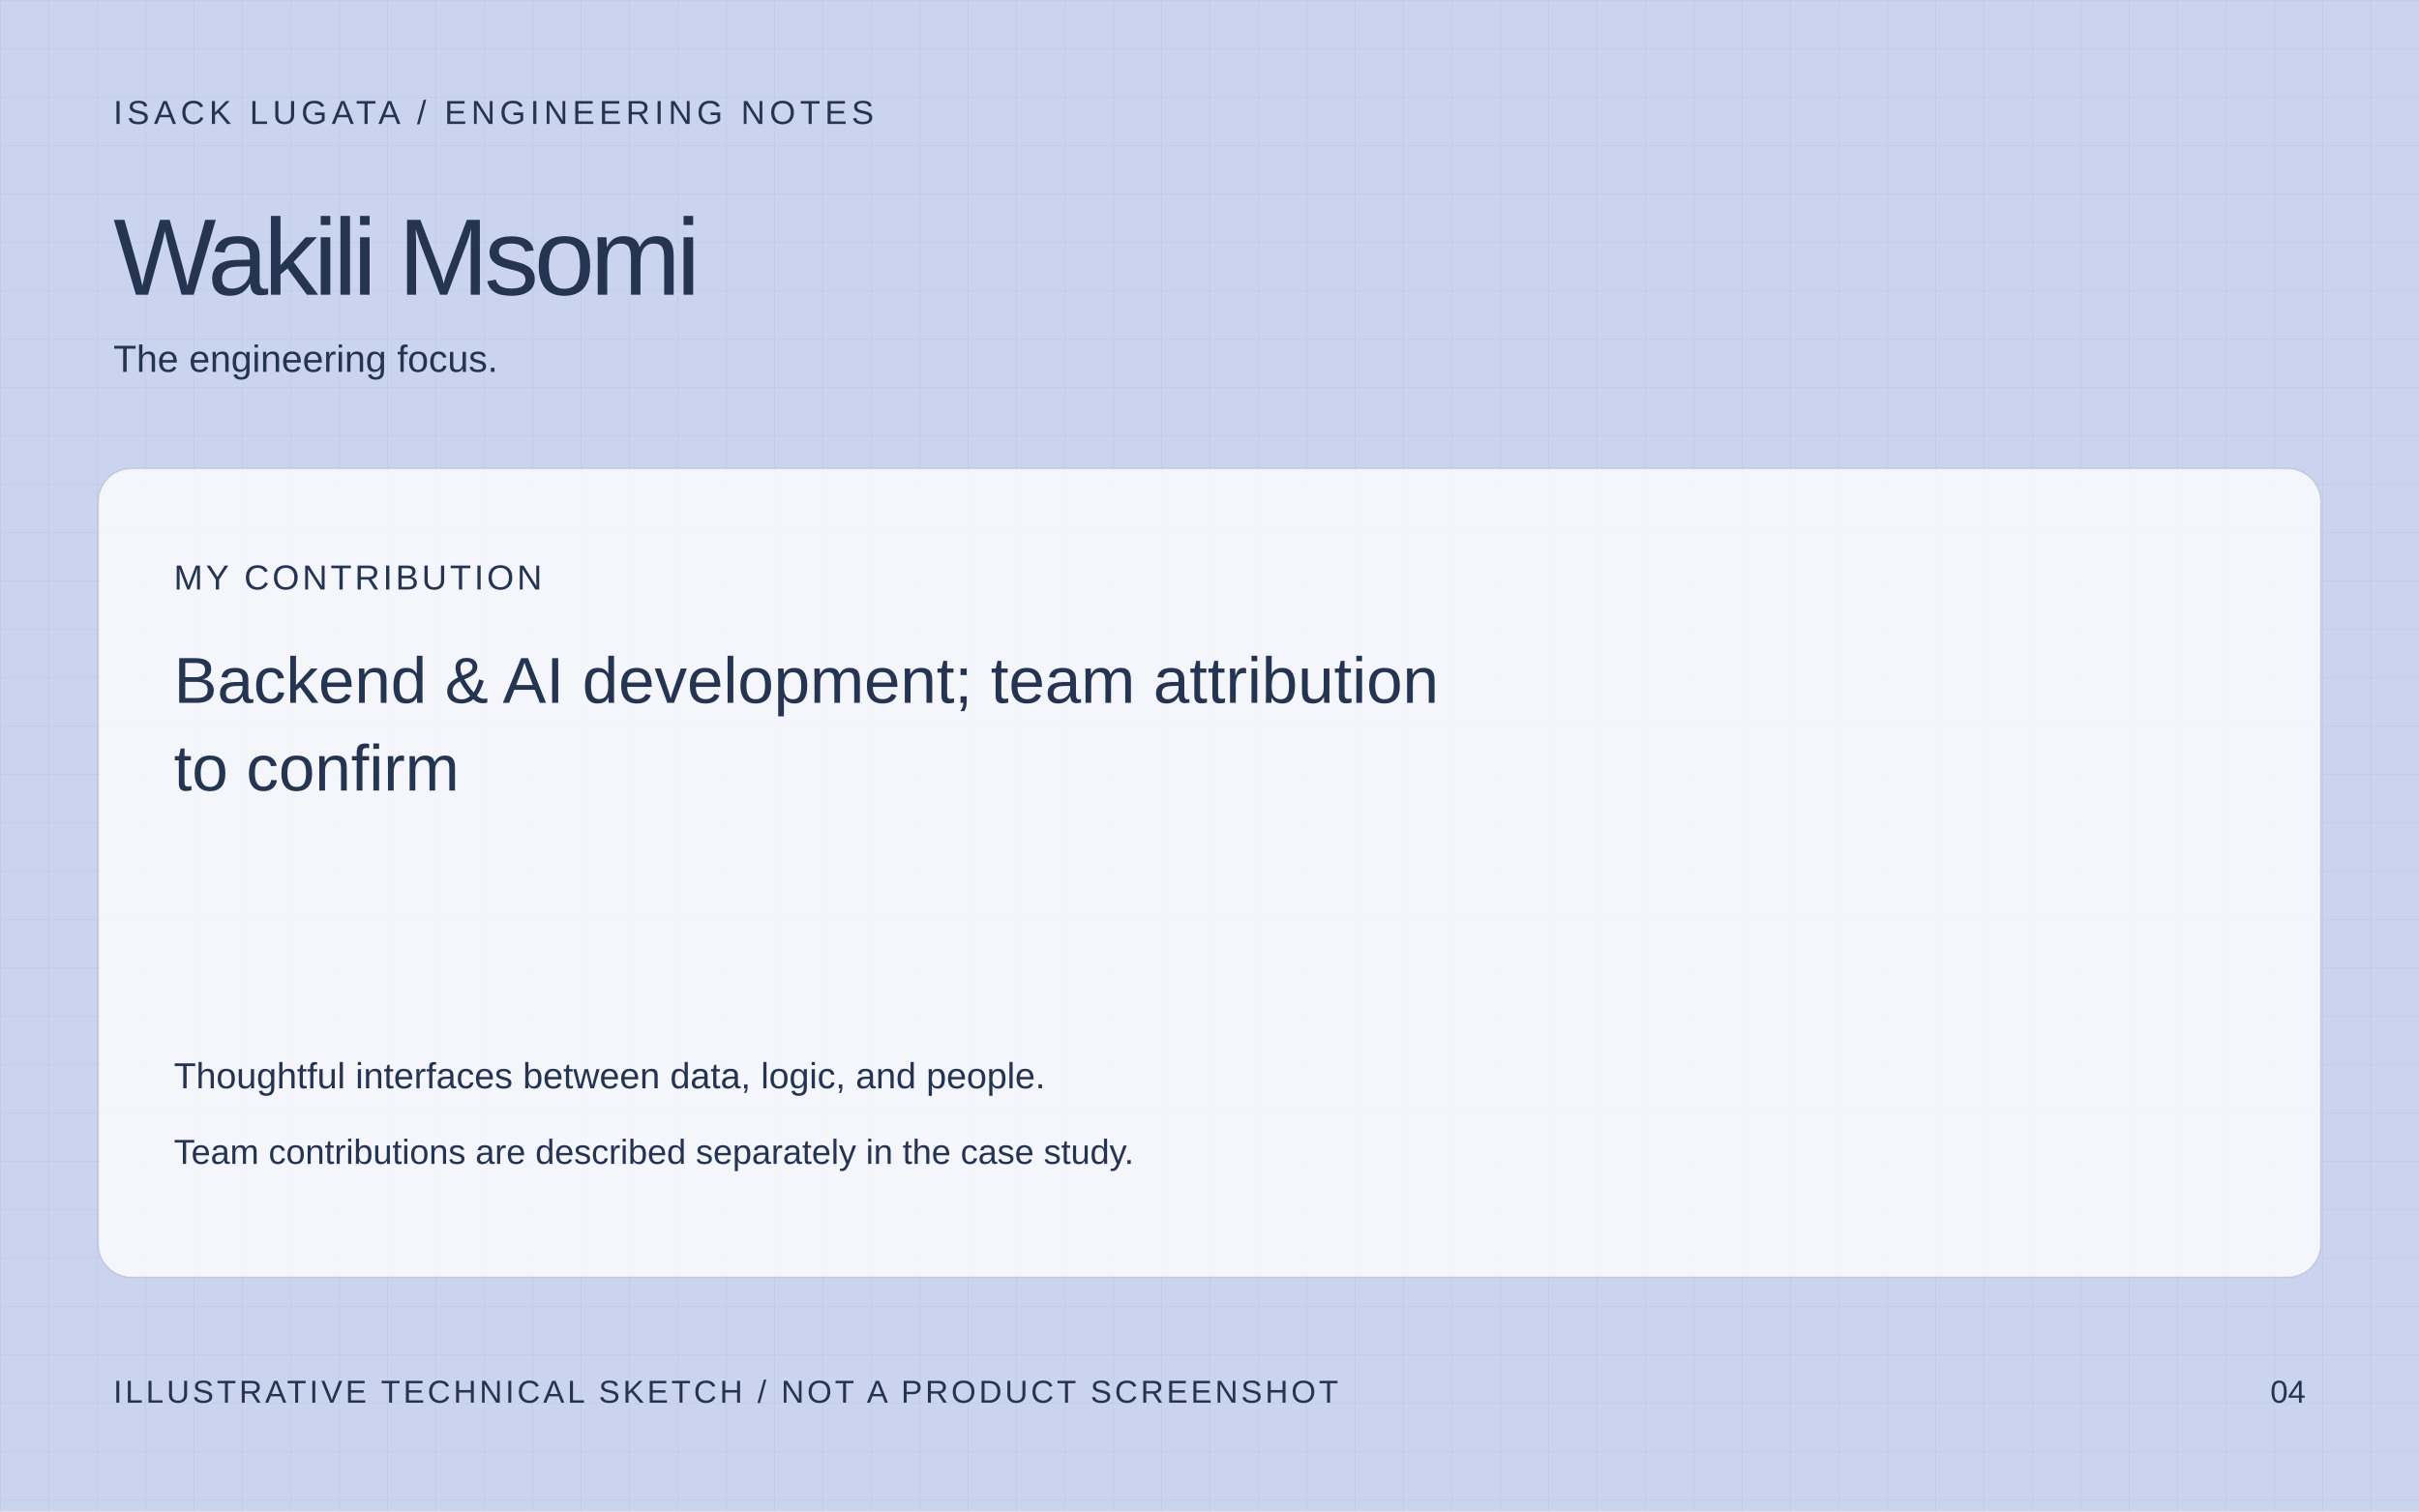
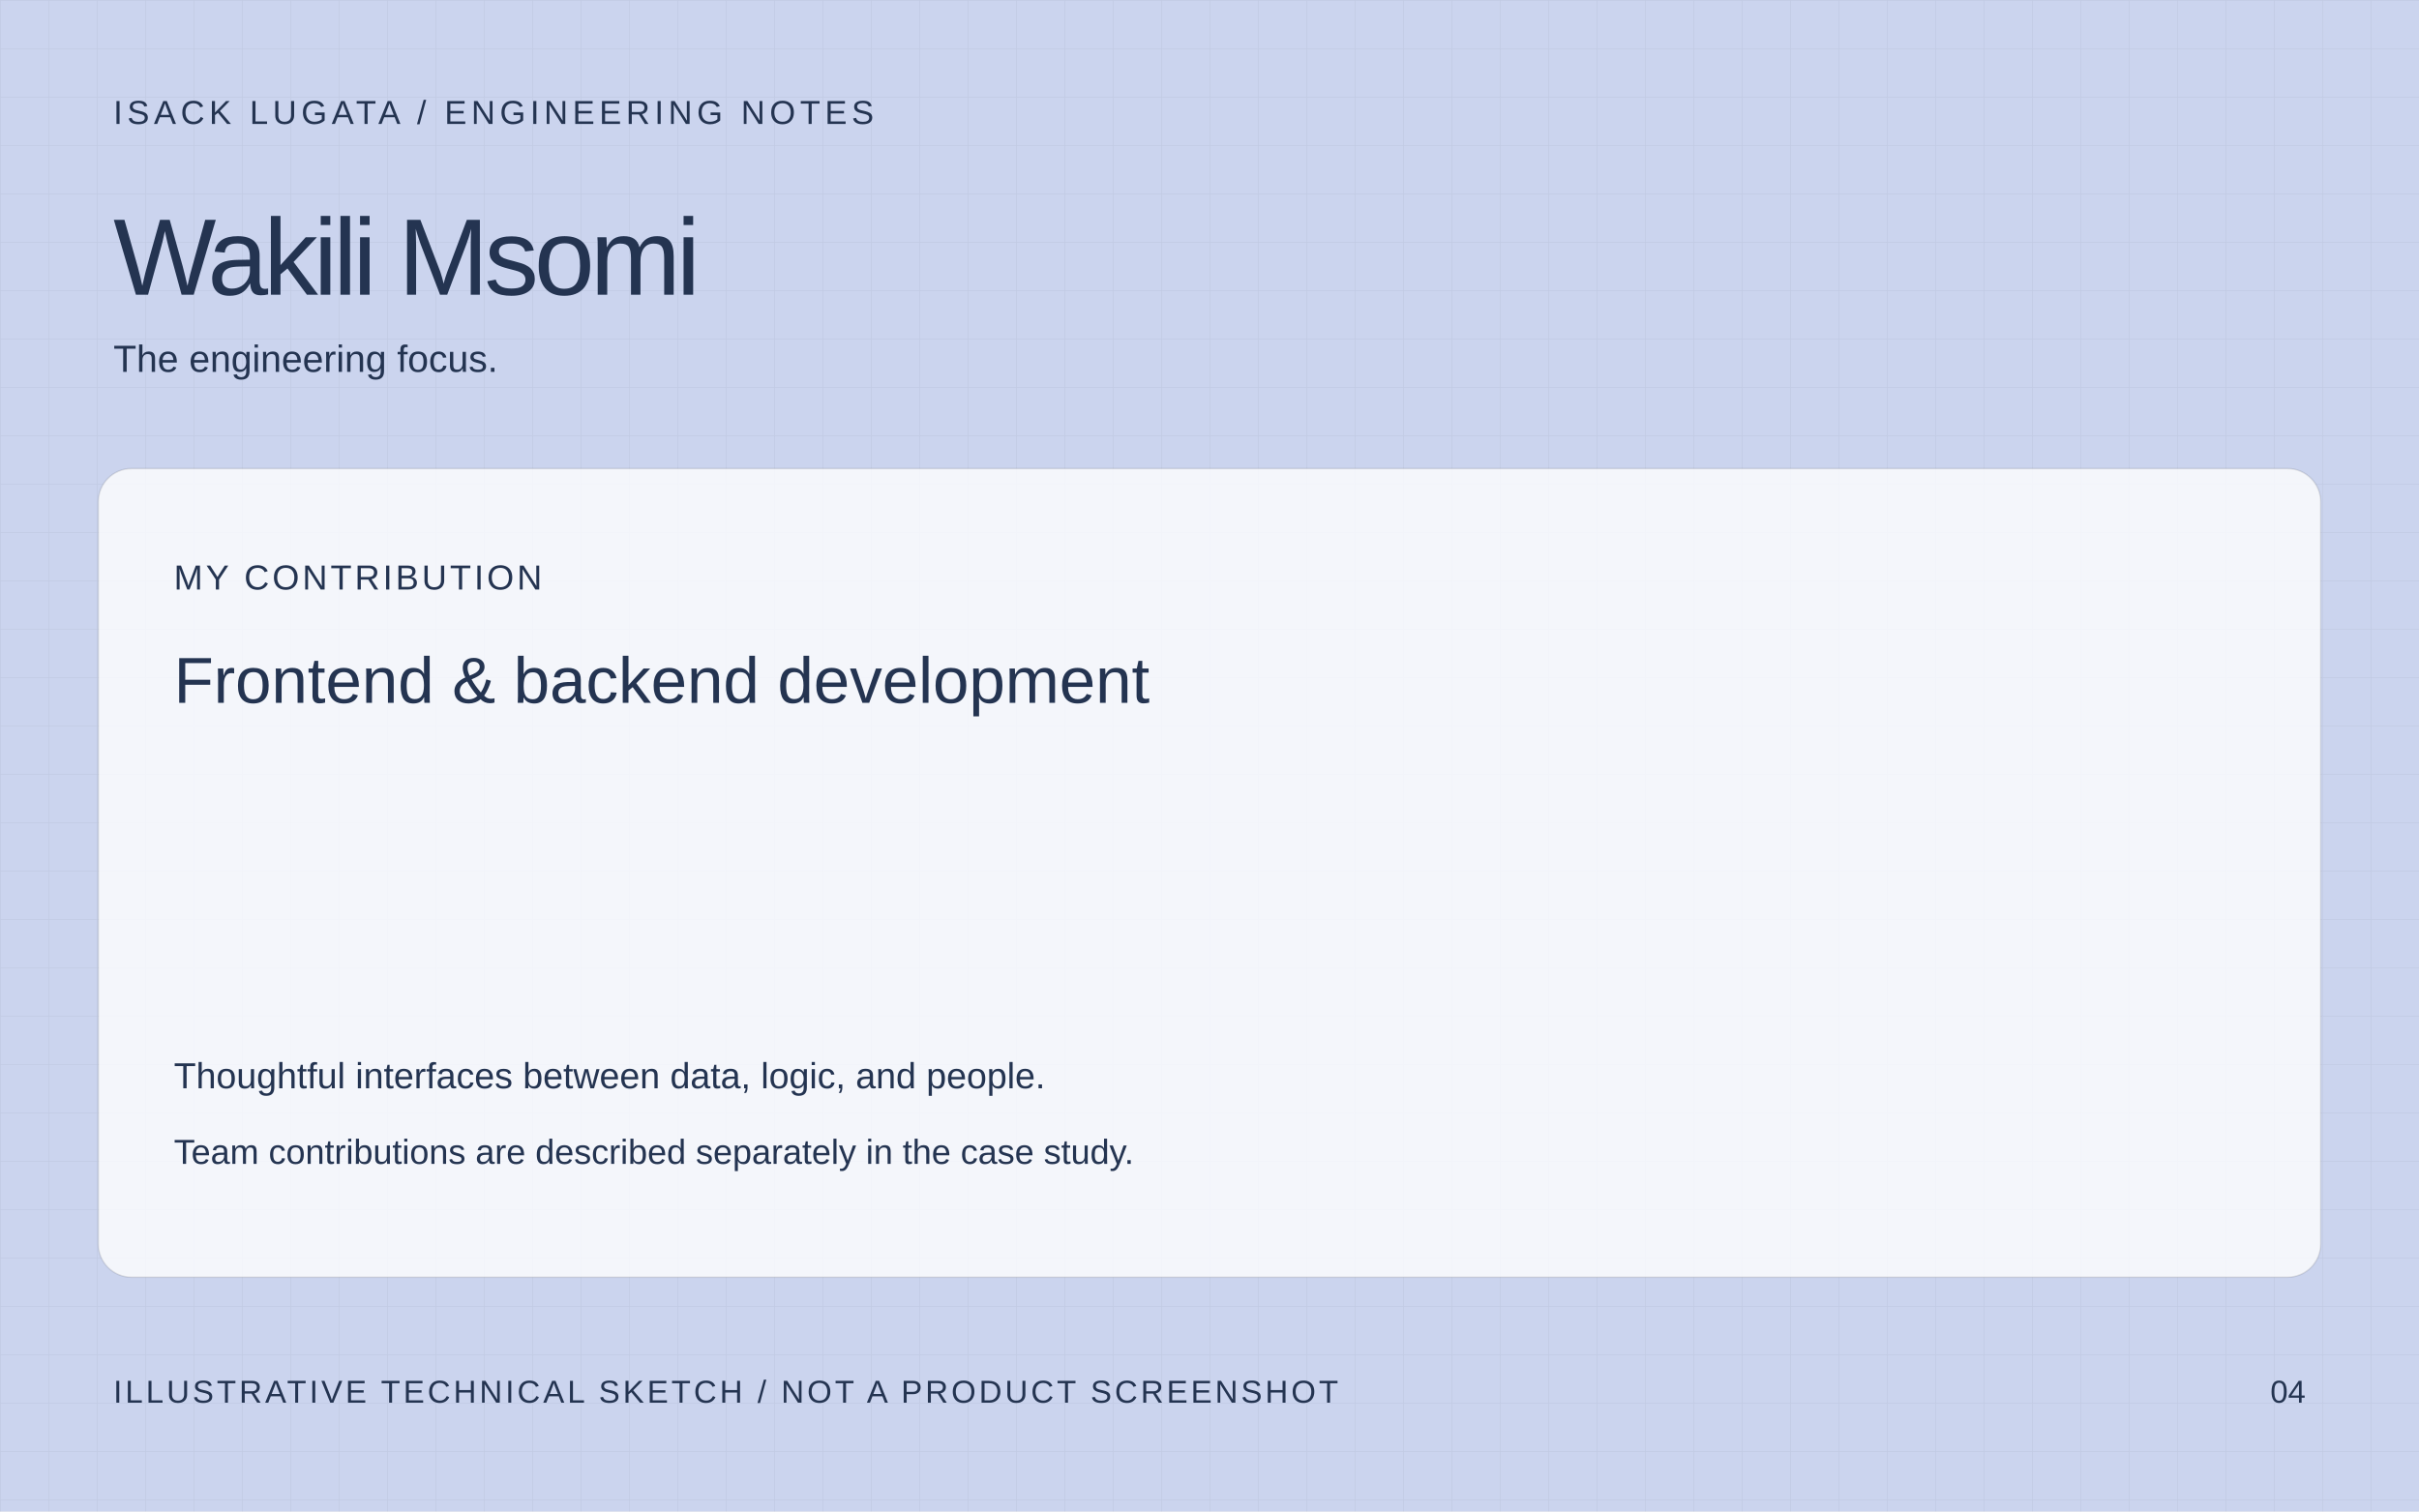
<svg xmlns="http://www.w3.org/2000/svg" width="1600" height="1000" viewBox="0 0 1600 1000" font-family="Arial, Helvetica, sans-serif">
  <rect width="1600" height="1000" fill="#cbd4ee" />
  <defs>
    <pattern id="grid" width="32" height="32" patternUnits="userSpaceOnUse">
      <path d="M 32 0 L 0 0 0 32" fill="none" stroke="#000" opacity=".05" />
    </pattern>
  </defs>
  <rect width="1600" height="1000" fill="url(#grid)" />
  <text x="75" y="82" font-size="22" fill="#243451" letter-spacing="3">ISACK LUGATA / ENGINEERING NOTES</text>
  <text x="75" y="195" font-size="72" fill="#243451" letter-spacing="-3">Wakili Msomi</text>
  <text x="75" y="246" font-size="25" fill="#243451">The engineering focus.</text>
  <rect x="65" y="310" width="1470" height="535" rx="22" fill="#fff" fill-opacity=".78" stroke="#000" stroke-opacity=".10" />
  <text x="115" y="390" font-size="23" fill="#243451" letter-spacing="2">MY CONTRIBUTION</text>
-   <text x="115" y="465" font-size="43" fill="#243451">Backend &amp; AI development; team attribution</text>
-   <text x="115" y="523" font-size="43" fill="#243451">to confirm</text>
+   <text x="115" y="465" font-size="43" fill="#243451">Frontend &amp; backend development</text>
  <text x="115" y="720" font-size="24" fill="#243451">Thoughtful interfaces between data, logic, and people.</text>
  <text x="115" y="770" font-size="23" fill="#243451">Team contributions are described separately in the case study.</text>
  <text x="75" y="928" font-size="21" fill="#243451" letter-spacing="2">ILLUSTRATIVE TECHNICAL SKETCH / NOT A PRODUCT SCREENSHOT</text>
  <text x="1525" y="928" font-size="21" fill="#243451" text-anchor="end">04</text>
</svg>
